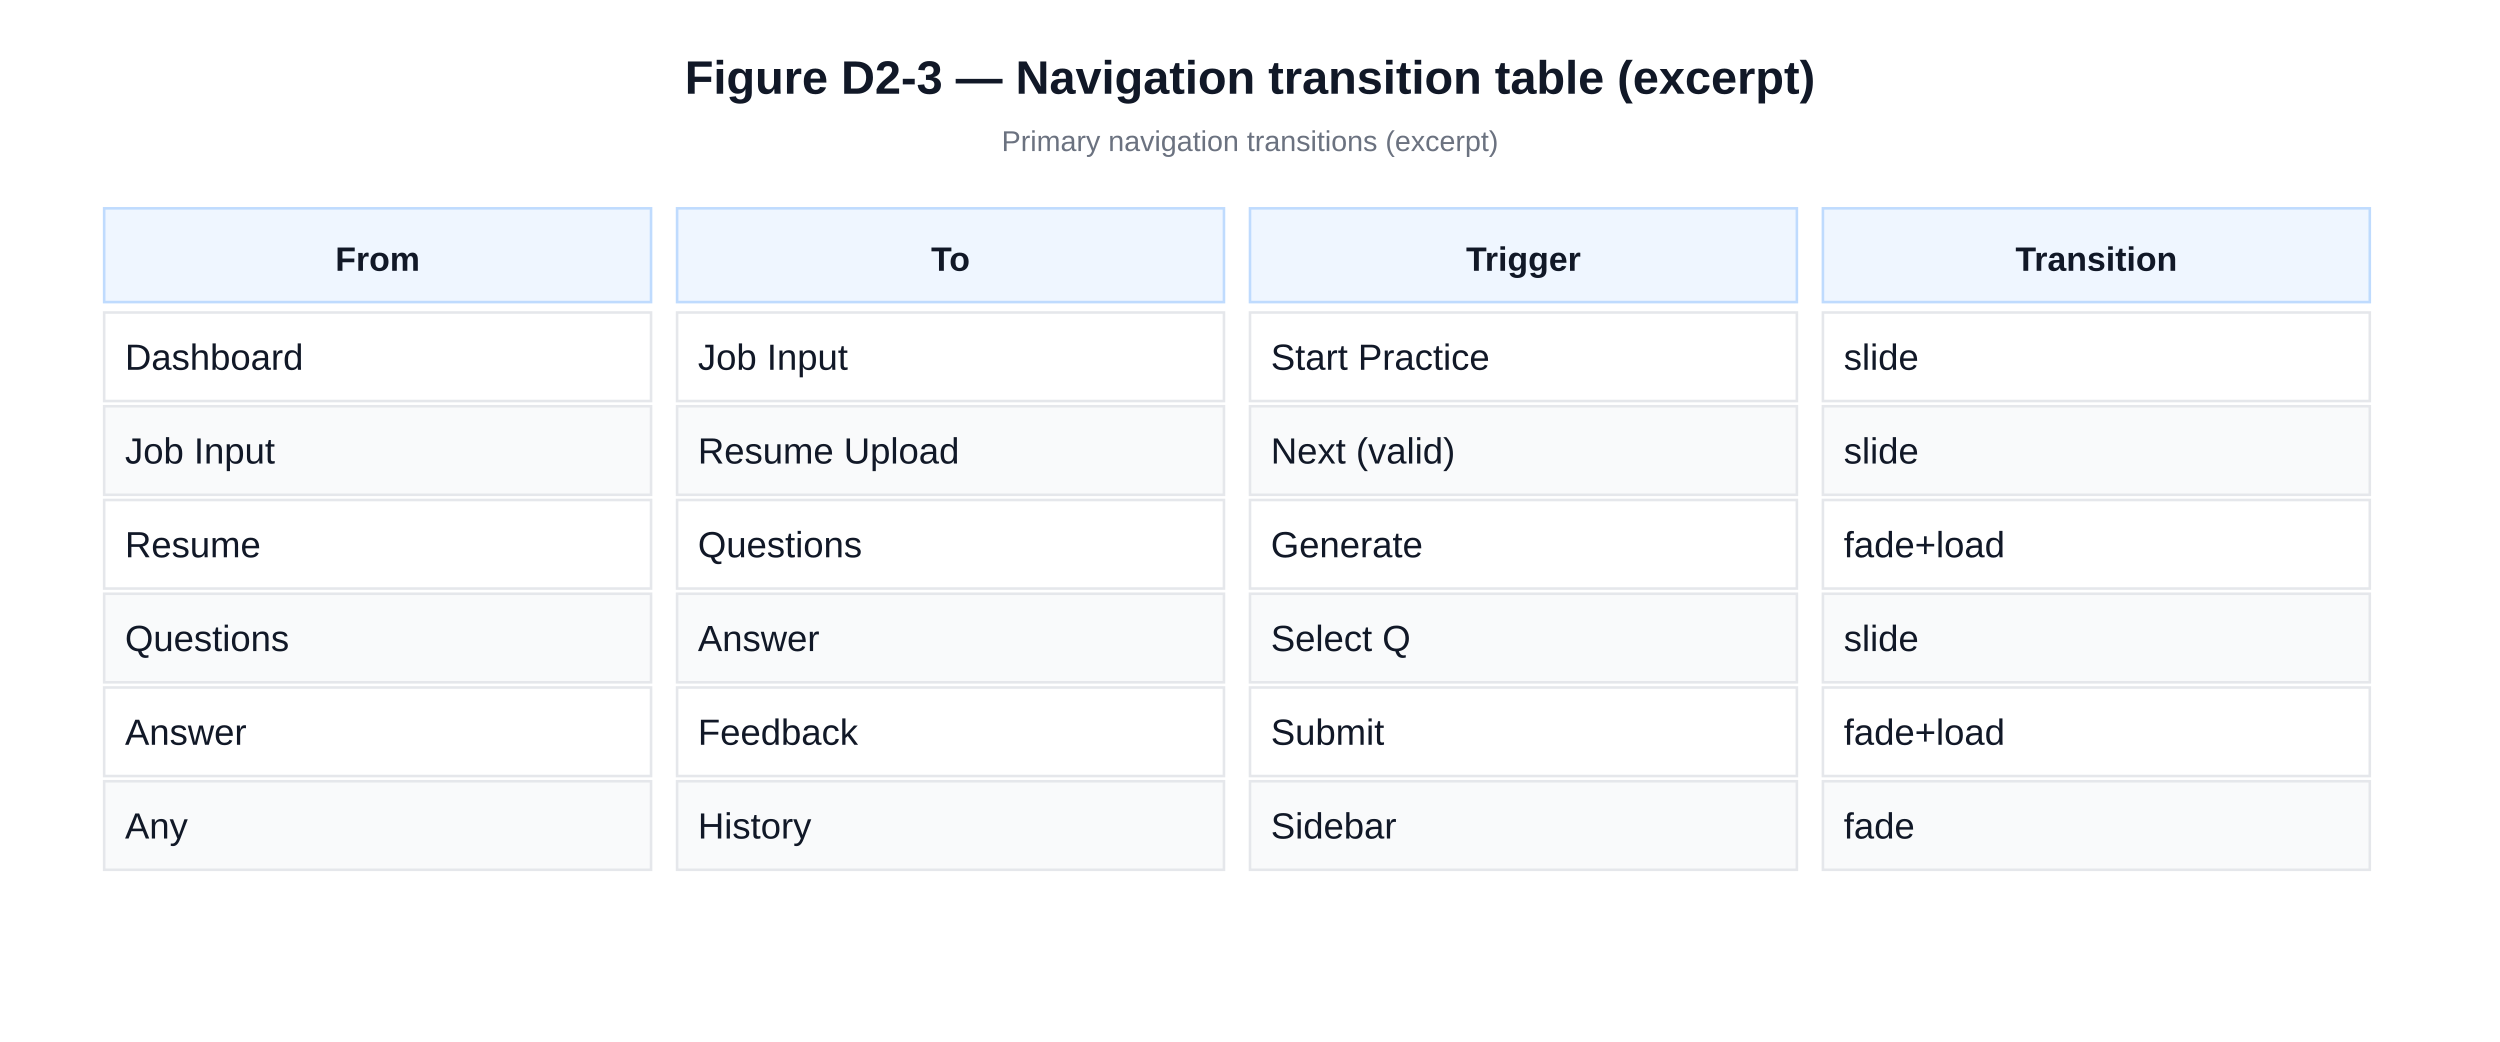
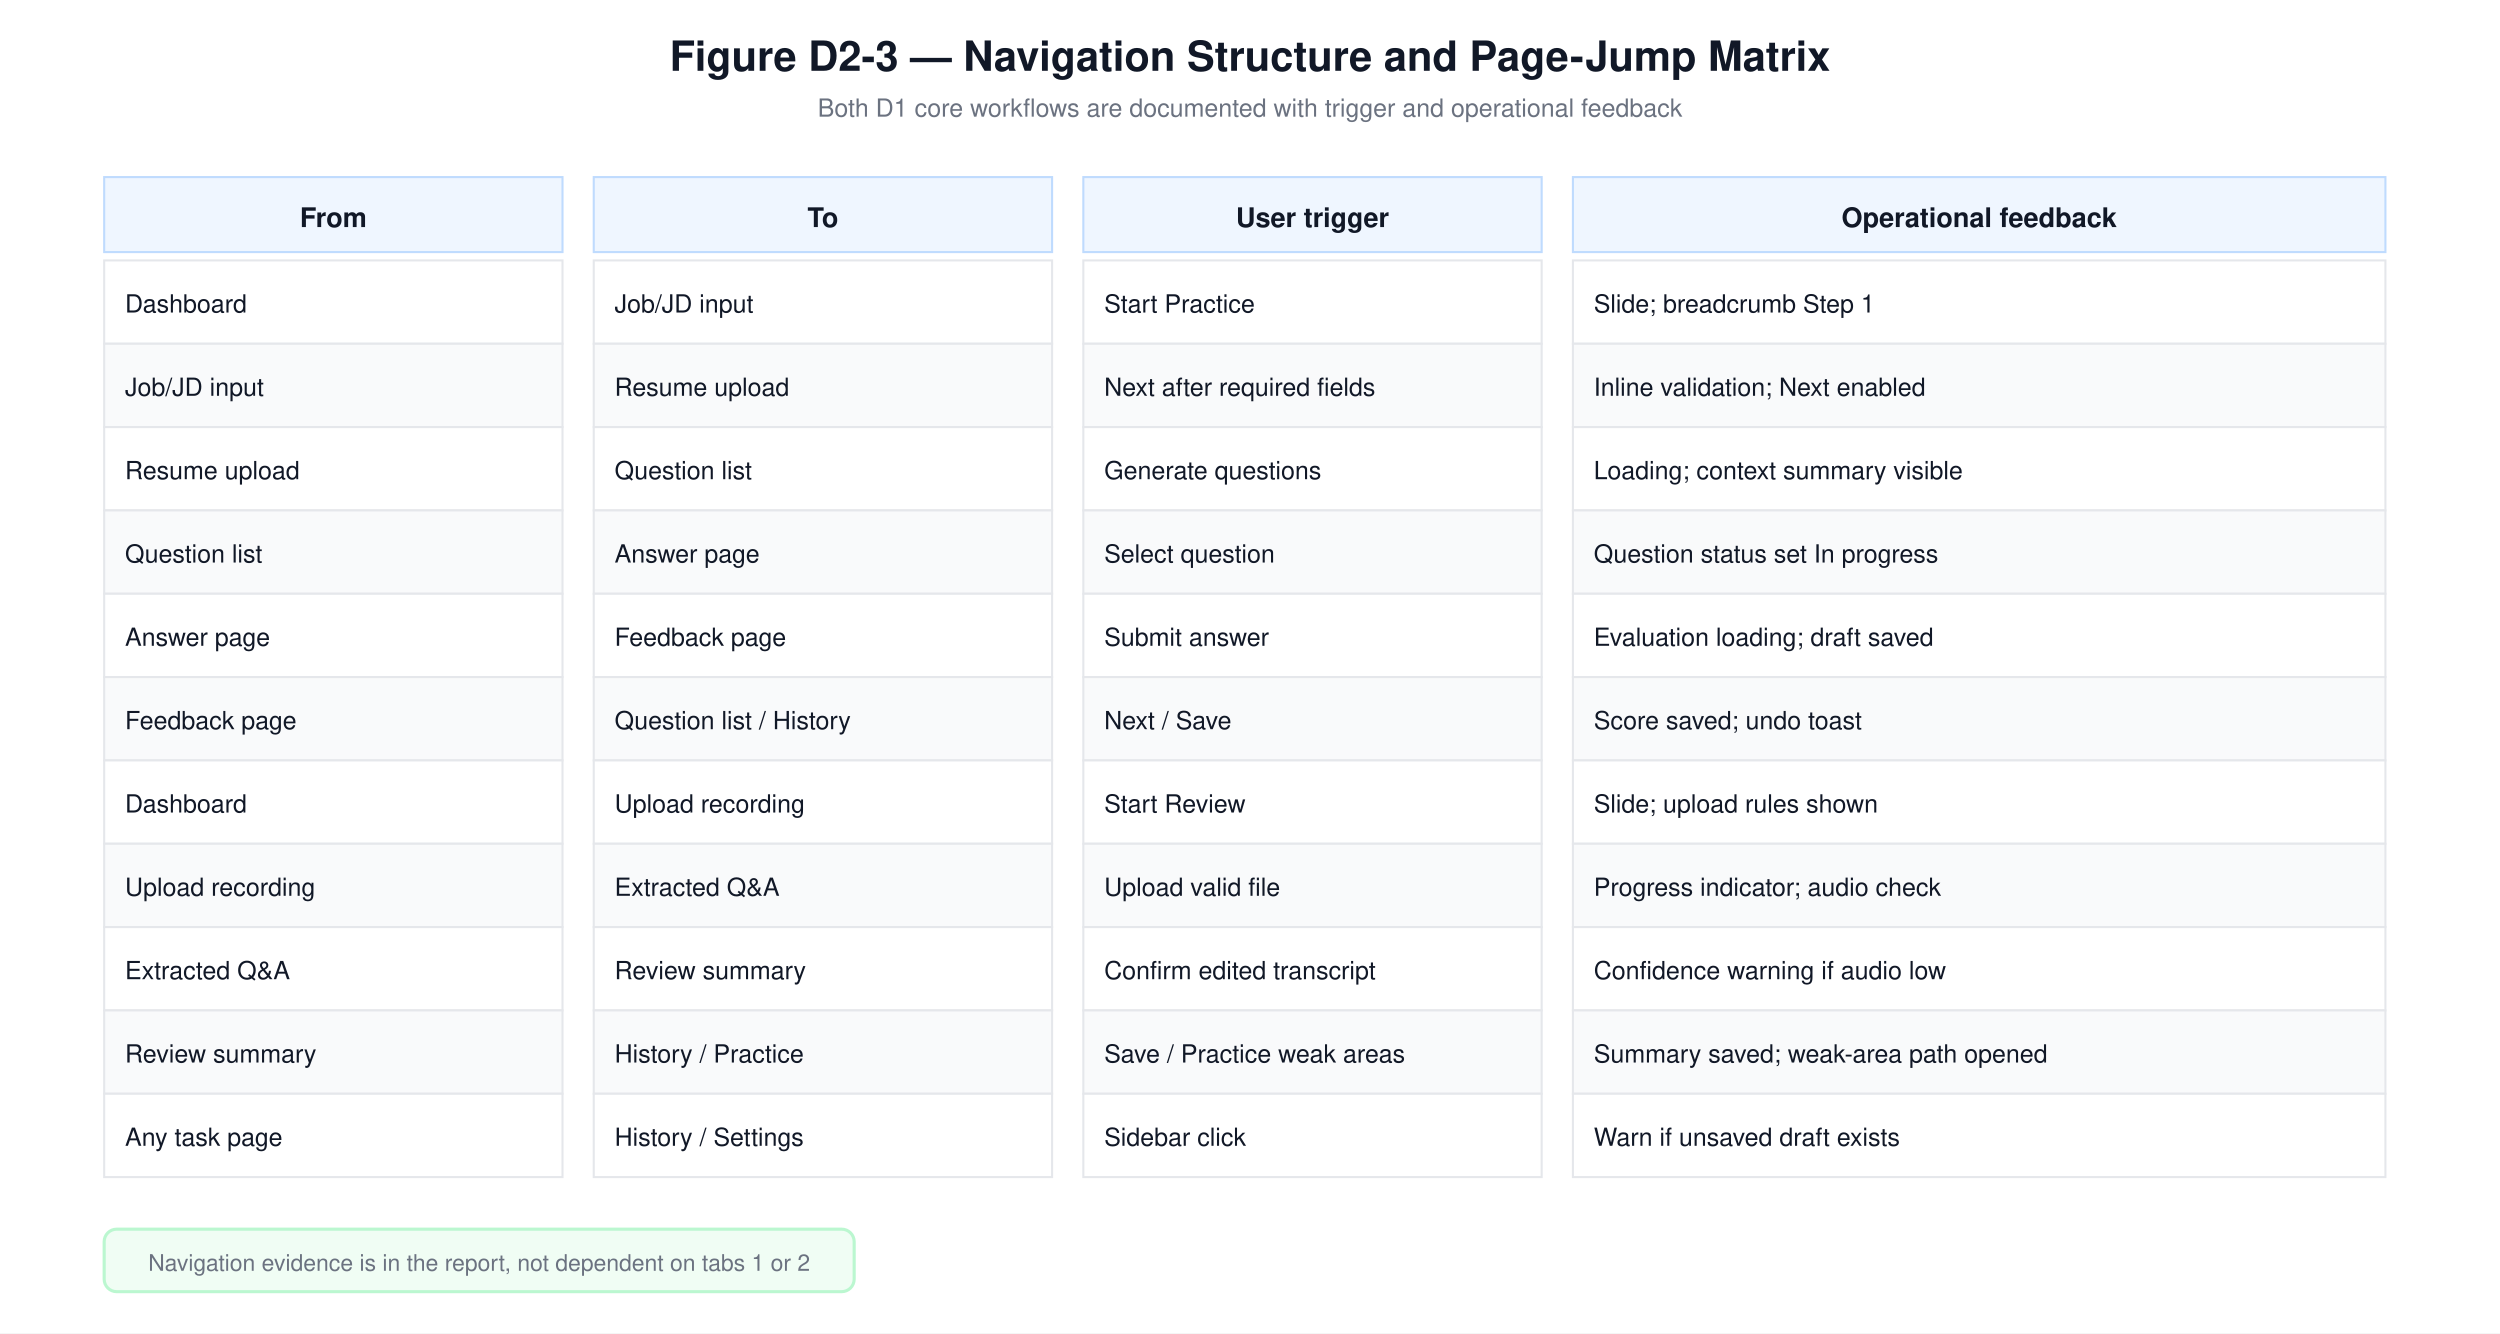
- <svg xmlns="http://www.w3.org/2000/svg" viewBox="0 0 960 400" width="960">
+ <svg xmlns="http://www.w3.org/2000/svg" viewBox="0 0 1200 640" width="1200" height="640">
  <style>
-     text { font-family: -apple-system, BlinkMacSystemFont, "Helvetica Neue", Arial, "PingFang SC", sans-serif; }
-     .t { fill: #111827; font-size: 14px; }
-     .st { fill: #6b7280; font-size: 11px; }
-     .ttl { fill: #111827; font-size: 18px; font-weight: 600; }
-     .sub { fill: #111827; font-size: 13px; font-weight: 600; }
-   </style>
+ text { font-family: 'Helvetica Neue', Helvetica, Arial, 'PingFang SC', 'Microsoft YaHei', sans-serif; }
+ .title { fill:#111827; font-size:20px; font-weight:600; }
+ .subtitle { fill:#6b7280; font-size:12px; }
+ .label { fill:#111827; font-size:13px; font-weight:600; }
+ .small { fill:#6b7280; font-size:11px; }
+ .tiny { fill:#6b7280; font-size:10px; }
+ .cell { fill:#111827; font-size:12px; }
+ </style>
  <defs>
-     <marker id="arrB" markerWidth="10" markerHeight="7" refX="9" refY="3.5" orient="auto">
-       <polygon points="0 0, 10 3.5, 0 7" fill="#2563eb" />
+     <marker id="arrow-blue" markerWidth="10" markerHeight="7" refX="9" refY="3.5" orient="auto">
+       <polygon points="0 0,10 3.5,0 7" fill="#2563eb" />
    </marker>
-     <marker id="arrR" markerWidth="10" markerHeight="7" refX="9" refY="3.5" orient="auto">
-       <polygon points="0 0, 10 3.5, 0 7" fill="#dc2626" />
+     <marker id="arrow-red" markerWidth="10" markerHeight="7" refX="9" refY="3.5" orient="auto">
+       <polygon points="0 0,10 3.5,0 7" fill="#dc2626" />
    </marker>
-     <marker id="arrG" markerWidth="10" markerHeight="7" refX="9" refY="3.5" orient="auto">
-       <polygon points="0 0, 10 3.5, 0 7" fill="#059669" />
+     <marker id="arrow-green" markerWidth="10" markerHeight="7" refX="9" refY="3.5" orient="auto">
+       <polygon points="0 0,10 3.5,0 7" fill="#16a34a" />
+     </marker>
+     <marker id="arrow-purple" markerWidth="10" markerHeight="7" refX="9" refY="3.5" orient="auto">
+       <polygon points="0 0,10 3.5,0 7" fill="#9333ea" />
    </marker>
  </defs>
-   <rect width="10000" height="10000" x="-5000" y="-5000" fill="#ffffff" />
-   <text x="480" y="36" text-anchor="middle" class="ttl">Figure D2-3 — Navigation transition table (excerpt)</text>
-   <text x="480" y="58" text-anchor="middle" class="st">Primary navigation transitions (excerpt)</text>
-   <rect x="40" y="80" width="210" height="36" fill="#eff6ff" stroke="#bfdbfe" />
-   <text x="145" y="104" text-anchor="middle" class="sub">From</text>
-   <rect x="260" y="80" width="210" height="36" fill="#eff6ff" stroke="#bfdbfe" />
-   <text x="365" y="104" text-anchor="middle" class="sub">To</text>
-   <rect x="480" y="80" width="210" height="36" fill="#eff6ff" stroke="#bfdbfe" />
-   <text x="585" y="104" text-anchor="middle" class="sub">Trigger</text>
-   <rect x="700" y="80" width="210" height="36" fill="#eff6ff" stroke="#bfdbfe" />
-   <text x="805" y="104" text-anchor="middle" class="sub">Transition</text>
-   <rect x="40" y="120" width="210" height="34" fill="#ffffff" stroke="#e5e7eb" />
-   <text x="48" y="142" class="t">Dashboard</text>
-   <rect x="260" y="120" width="210" height="34" fill="#ffffff" stroke="#e5e7eb" />
-   <text x="268" y="142" class="t">Job Input</text>
-   <rect x="480" y="120" width="210" height="34" fill="#ffffff" stroke="#e5e7eb" />
-   <text x="488" y="142" class="t">Start Practice</text>
-   <rect x="700" y="120" width="210" height="34" fill="#ffffff" stroke="#e5e7eb" />
-   <text x="708" y="142" class="t">slide</text>
-   <rect x="40" y="156" width="210" height="34" fill="#f9fafb" stroke="#e5e7eb" />
-   <text x="48" y="178" class="t">Job Input</text>
-   <rect x="260" y="156" width="210" height="34" fill="#f9fafb" stroke="#e5e7eb" />
-   <text x="268" y="178" class="t">Resume Upload</text>
-   <rect x="480" y="156" width="210" height="34" fill="#f9fafb" stroke="#e5e7eb" />
-   <text x="488" y="178" class="t">Next (valid)</text>
-   <rect x="700" y="156" width="210" height="34" fill="#f9fafb" stroke="#e5e7eb" />
-   <text x="708" y="178" class="t">slide</text>
-   <rect x="40" y="192" width="210" height="34" fill="#ffffff" stroke="#e5e7eb" />
-   <text x="48" y="214" class="t">Resume</text>
-   <rect x="260" y="192" width="210" height="34" fill="#ffffff" stroke="#e5e7eb" />
-   <text x="268" y="214" class="t">Questions</text>
-   <rect x="480" y="192" width="210" height="34" fill="#ffffff" stroke="#e5e7eb" />
-   <text x="488" y="214" class="t">Generate</text>
-   <rect x="700" y="192" width="210" height="34" fill="#ffffff" stroke="#e5e7eb" />
-   <text x="708" y="214" class="t">fade+load</text>
-   <rect x="40" y="228" width="210" height="34" fill="#f9fafb" stroke="#e5e7eb" />
-   <text x="48" y="250" class="t">Questions</text>
-   <rect x="260" y="228" width="210" height="34" fill="#f9fafb" stroke="#e5e7eb" />
-   <text x="268" y="250" class="t">Answer</text>
-   <rect x="480" y="228" width="210" height="34" fill="#f9fafb" stroke="#e5e7eb" />
-   <text x="488" y="250" class="t">Select Q</text>
-   <rect x="700" y="228" width="210" height="34" fill="#f9fafb" stroke="#e5e7eb" />
-   <text x="708" y="250" class="t">slide</text>
-   <rect x="40" y="264" width="210" height="34" fill="#ffffff" stroke="#e5e7eb" />
-   <text x="48" y="286" class="t">Answer</text>
-   <rect x="260" y="264" width="210" height="34" fill="#ffffff" stroke="#e5e7eb" />
-   <text x="268" y="286" class="t">Feedback</text>
-   <rect x="480" y="264" width="210" height="34" fill="#ffffff" stroke="#e5e7eb" />
-   <text x="488" y="286" class="t">Submit</text>
-   <rect x="700" y="264" width="210" height="34" fill="#ffffff" stroke="#e5e7eb" />
-   <text x="708" y="286" class="t">fade+load</text>
-   <rect x="40" y="300" width="210" height="34" fill="#f9fafb" stroke="#e5e7eb" />
-   <text x="48" y="322" class="t">Any</text>
-   <rect x="260" y="300" width="210" height="34" fill="#f9fafb" stroke="#e5e7eb" />
-   <text x="268" y="322" class="t">History</text>
-   <rect x="480" y="300" width="210" height="34" fill="#f9fafb" stroke="#e5e7eb" />
-   <text x="488" y="322" class="t">Sidebar</text>
-   <rect x="700" y="300" width="210" height="34" fill="#f9fafb" stroke="#e5e7eb" />
-   <text x="708" y="322" class="t">fade</text>
+   <rect width="1200" height="640" fill="#ffffff" />
+   <text x="600" y="34" text-anchor="middle" class="title">Figure D2-3 — Navigation Structure and Page-Jump Matrix</text>
+   <text x="600" y="56" text-anchor="middle" class="subtitle">Both D1 core workflows are documented with trigger and operational feedback</text>
+   <rect x="50" y="85" width="220" height="36" rx="0" fill="#eff6ff" stroke="#bfdbfe" stroke-width="1" />
+   <text x="160.0" y="109" text-anchor="middle" class="label">From</text>
+   <rect x="285" y="85" width="220" height="36" rx="0" fill="#eff6ff" stroke="#bfdbfe" stroke-width="1" />
+   <text x="395.0" y="109" text-anchor="middle" class="label">To</text>
+   <rect x="520" y="85" width="220" height="36" rx="0" fill="#eff6ff" stroke="#bfdbfe" stroke-width="1" />
+   <text x="630.0" y="109" text-anchor="middle" class="label">User trigger</text>
+   <rect x="755" y="85" width="390" height="36" rx="0" fill="#eff6ff" stroke="#bfdbfe" stroke-width="1" />
+   <text x="950.0" y="109" text-anchor="middle" class="label">Operational feedback</text>
+   <rect x="50" y="125" width="220" height="40" rx="0" fill="#ffffff" stroke="#e5e7eb" stroke-width="1" />
+   <text x="60" y="150" text-anchor="start" class="cell">Dashboard</text>
+   <rect x="285" y="125" width="220" height="40" rx="0" fill="#ffffff" stroke="#e5e7eb" stroke-width="1" />
+   <text x="295" y="150" text-anchor="start" class="cell">Job/JD input</text>
+   <rect x="520" y="125" width="220" height="40" rx="0" fill="#ffffff" stroke="#e5e7eb" stroke-width="1" />
+   <text x="530" y="150" text-anchor="start" class="cell">Start Practice</text>
+   <rect x="755" y="125" width="390" height="40" rx="0" fill="#ffffff" stroke="#e5e7eb" stroke-width="1" />
+   <text x="765" y="150" text-anchor="start" class="cell">Slide; breadcrumb Step 1</text>
+   <rect x="50" y="165" width="220" height="40" rx="0" fill="#f9fafb" stroke="#e5e7eb" stroke-width="1" />
+   <text x="60" y="190" text-anchor="start" class="cell">Job/JD input</text>
+   <rect x="285" y="165" width="220" height="40" rx="0" fill="#f9fafb" stroke="#e5e7eb" stroke-width="1" />
+   <text x="295" y="190" text-anchor="start" class="cell">Resume upload</text>
+   <rect x="520" y="165" width="220" height="40" rx="0" fill="#f9fafb" stroke="#e5e7eb" stroke-width="1" />
+   <text x="530" y="190" text-anchor="start" class="cell">Next after required fields</text>
+   <rect x="755" y="165" width="390" height="40" rx="0" fill="#f9fafb" stroke="#e5e7eb" stroke-width="1" />
+   <text x="765" y="190" text-anchor="start" class="cell">Inline validation; Next enabled</text>
+   <rect x="50" y="205" width="220" height="40" rx="0" fill="#ffffff" stroke="#e5e7eb" stroke-width="1" />
+   <text x="60" y="230" text-anchor="start" class="cell">Resume upload</text>
+   <rect x="285" y="205" width="220" height="40" rx="0" fill="#ffffff" stroke="#e5e7eb" stroke-width="1" />
+   <text x="295" y="230" text-anchor="start" class="cell">Question list</text>
+   <rect x="520" y="205" width="220" height="40" rx="0" fill="#ffffff" stroke="#e5e7eb" stroke-width="1" />
+   <text x="530" y="230" text-anchor="start" class="cell">Generate questions</text>
+   <rect x="755" y="205" width="390" height="40" rx="0" fill="#ffffff" stroke="#e5e7eb" stroke-width="1" />
+   <text x="765" y="230" text-anchor="start" class="cell">Loading; context summary visible</text>
+   <rect x="50" y="245" width="220" height="40" rx="0" fill="#f9fafb" stroke="#e5e7eb" stroke-width="1" />
+   <text x="60" y="270" text-anchor="start" class="cell">Question list</text>
+   <rect x="285" y="245" width="220" height="40" rx="0" fill="#f9fafb" stroke="#e5e7eb" stroke-width="1" />
+   <text x="295" y="270" text-anchor="start" class="cell">Answer page</text>
+   <rect x="520" y="245" width="220" height="40" rx="0" fill="#f9fafb" stroke="#e5e7eb" stroke-width="1" />
+   <text x="530" y="270" text-anchor="start" class="cell">Select question</text>
+   <rect x="755" y="245" width="390" height="40" rx="0" fill="#f9fafb" stroke="#e5e7eb" stroke-width="1" />
+   <text x="765" y="270" text-anchor="start" class="cell">Question status set In progress</text>
+   <rect x="50" y="285" width="220" height="40" rx="0" fill="#ffffff" stroke="#e5e7eb" stroke-width="1" />
+   <text x="60" y="310" text-anchor="start" class="cell">Answer page</text>
+   <rect x="285" y="285" width="220" height="40" rx="0" fill="#ffffff" stroke="#e5e7eb" stroke-width="1" />
+   <text x="295" y="310" text-anchor="start" class="cell">Feedback page</text>
+   <rect x="520" y="285" width="220" height="40" rx="0" fill="#ffffff" stroke="#e5e7eb" stroke-width="1" />
+   <text x="530" y="310" text-anchor="start" class="cell">Submit answer</text>
+   <rect x="755" y="285" width="390" height="40" rx="0" fill="#ffffff" stroke="#e5e7eb" stroke-width="1" />
+   <text x="765" y="310" text-anchor="start" class="cell">Evaluation loading; draft saved</text>
+   <rect x="50" y="325" width="220" height="40" rx="0" fill="#f9fafb" stroke="#e5e7eb" stroke-width="1" />
+   <text x="60" y="350" text-anchor="start" class="cell">Feedback page</text>
+   <rect x="285" y="325" width="220" height="40" rx="0" fill="#f9fafb" stroke="#e5e7eb" stroke-width="1" />
+   <text x="295" y="350" text-anchor="start" class="cell">Question list / History</text>
+   <rect x="520" y="325" width="220" height="40" rx="0" fill="#f9fafb" stroke="#e5e7eb" stroke-width="1" />
+   <text x="530" y="350" text-anchor="start" class="cell">Next / Save</text>
+   <rect x="755" y="325" width="390" height="40" rx="0" fill="#f9fafb" stroke="#e5e7eb" stroke-width="1" />
+   <text x="765" y="350" text-anchor="start" class="cell">Score saved; undo toast</text>
+   <rect x="50" y="365" width="220" height="40" rx="0" fill="#ffffff" stroke="#e5e7eb" stroke-width="1" />
+   <text x="60" y="390" text-anchor="start" class="cell">Dashboard</text>
+   <rect x="285" y="365" width="220" height="40" rx="0" fill="#ffffff" stroke="#e5e7eb" stroke-width="1" />
+   <text x="295" y="390" text-anchor="start" class="cell">Upload recording</text>
+   <rect x="520" y="365" width="220" height="40" rx="0" fill="#ffffff" stroke="#e5e7eb" stroke-width="1" />
+   <text x="530" y="390" text-anchor="start" class="cell">Start Review</text>
+   <rect x="755" y="365" width="390" height="40" rx="0" fill="#ffffff" stroke="#e5e7eb" stroke-width="1" />
+   <text x="765" y="390" text-anchor="start" class="cell">Slide; upload rules shown</text>
+   <rect x="50" y="405" width="220" height="40" rx="0" fill="#f9fafb" stroke="#e5e7eb" stroke-width="1" />
+   <text x="60" y="430" text-anchor="start" class="cell">Upload recording</text>
+   <rect x="285" y="405" width="220" height="40" rx="0" fill="#f9fafb" stroke="#e5e7eb" stroke-width="1" />
+   <text x="295" y="430" text-anchor="start" class="cell">Extracted Q&amp;A</text>
+   <rect x="520" y="405" width="220" height="40" rx="0" fill="#f9fafb" stroke="#e5e7eb" stroke-width="1" />
+   <text x="530" y="430" text-anchor="start" class="cell">Upload valid file</text>
+   <rect x="755" y="405" width="390" height="40" rx="0" fill="#f9fafb" stroke="#e5e7eb" stroke-width="1" />
+   <text x="765" y="430" text-anchor="start" class="cell">Progress indicator; audio check</text>
+   <rect x="50" y="445" width="220" height="40" rx="0" fill="#ffffff" stroke="#e5e7eb" stroke-width="1" />
+   <text x="60" y="470" text-anchor="start" class="cell">Extracted Q&amp;A</text>
+   <rect x="285" y="445" width="220" height="40" rx="0" fill="#ffffff" stroke="#e5e7eb" stroke-width="1" />
+   <text x="295" y="470" text-anchor="start" class="cell">Review summary</text>
+   <rect x="520" y="445" width="220" height="40" rx="0" fill="#ffffff" stroke="#e5e7eb" stroke-width="1" />
+   <text x="530" y="470" text-anchor="start" class="cell">Confirm edited transcript</text>
+   <rect x="755" y="445" width="390" height="40" rx="0" fill="#ffffff" stroke="#e5e7eb" stroke-width="1" />
+   <text x="765" y="470" text-anchor="start" class="cell">Confidence warning if audio low</text>
+   <rect x="50" y="485" width="220" height="40" rx="0" fill="#f9fafb" stroke="#e5e7eb" stroke-width="1" />
+   <text x="60" y="510" text-anchor="start" class="cell">Review summary</text>
+   <rect x="285" y="485" width="220" height="40" rx="0" fill="#f9fafb" stroke="#e5e7eb" stroke-width="1" />
+   <text x="295" y="510" text-anchor="start" class="cell">History / Practice</text>
+   <rect x="520" y="485" width="220" height="40" rx="0" fill="#f9fafb" stroke="#e5e7eb" stroke-width="1" />
+   <text x="530" y="510" text-anchor="start" class="cell">Save / Practice weak areas</text>
+   <rect x="755" y="485" width="390" height="40" rx="0" fill="#f9fafb" stroke="#e5e7eb" stroke-width="1" />
+   <text x="765" y="510" text-anchor="start" class="cell">Summary saved; weak-area path opened</text>
+   <rect x="50" y="525" width="220" height="40" rx="0" fill="#ffffff" stroke="#e5e7eb" stroke-width="1" />
+   <text x="60" y="550" text-anchor="start" class="cell">Any task page</text>
+   <rect x="285" y="525" width="220" height="40" rx="0" fill="#ffffff" stroke="#e5e7eb" stroke-width="1" />
+   <text x="295" y="550" text-anchor="start" class="cell">History / Settings</text>
+   <rect x="520" y="525" width="220" height="40" rx="0" fill="#ffffff" stroke="#e5e7eb" stroke-width="1" />
+   <text x="530" y="550" text-anchor="start" class="cell">Sidebar click</text>
+   <rect x="755" y="525" width="390" height="40" rx="0" fill="#ffffff" stroke="#e5e7eb" stroke-width="1" />
+   <text x="765" y="550" text-anchor="start" class="cell">Warn if unsaved draft exists</text>
+   <rect x="50" y="590" width="360" height="30" rx="6" fill="#f0fdf4" stroke="#bbf7d0" stroke-width="1.5" />
+   <text x="230" y="610" text-anchor="middle" class="small">Navigation evidence is in the report, not dependent on tabs 1 or 2</text>
</svg>
